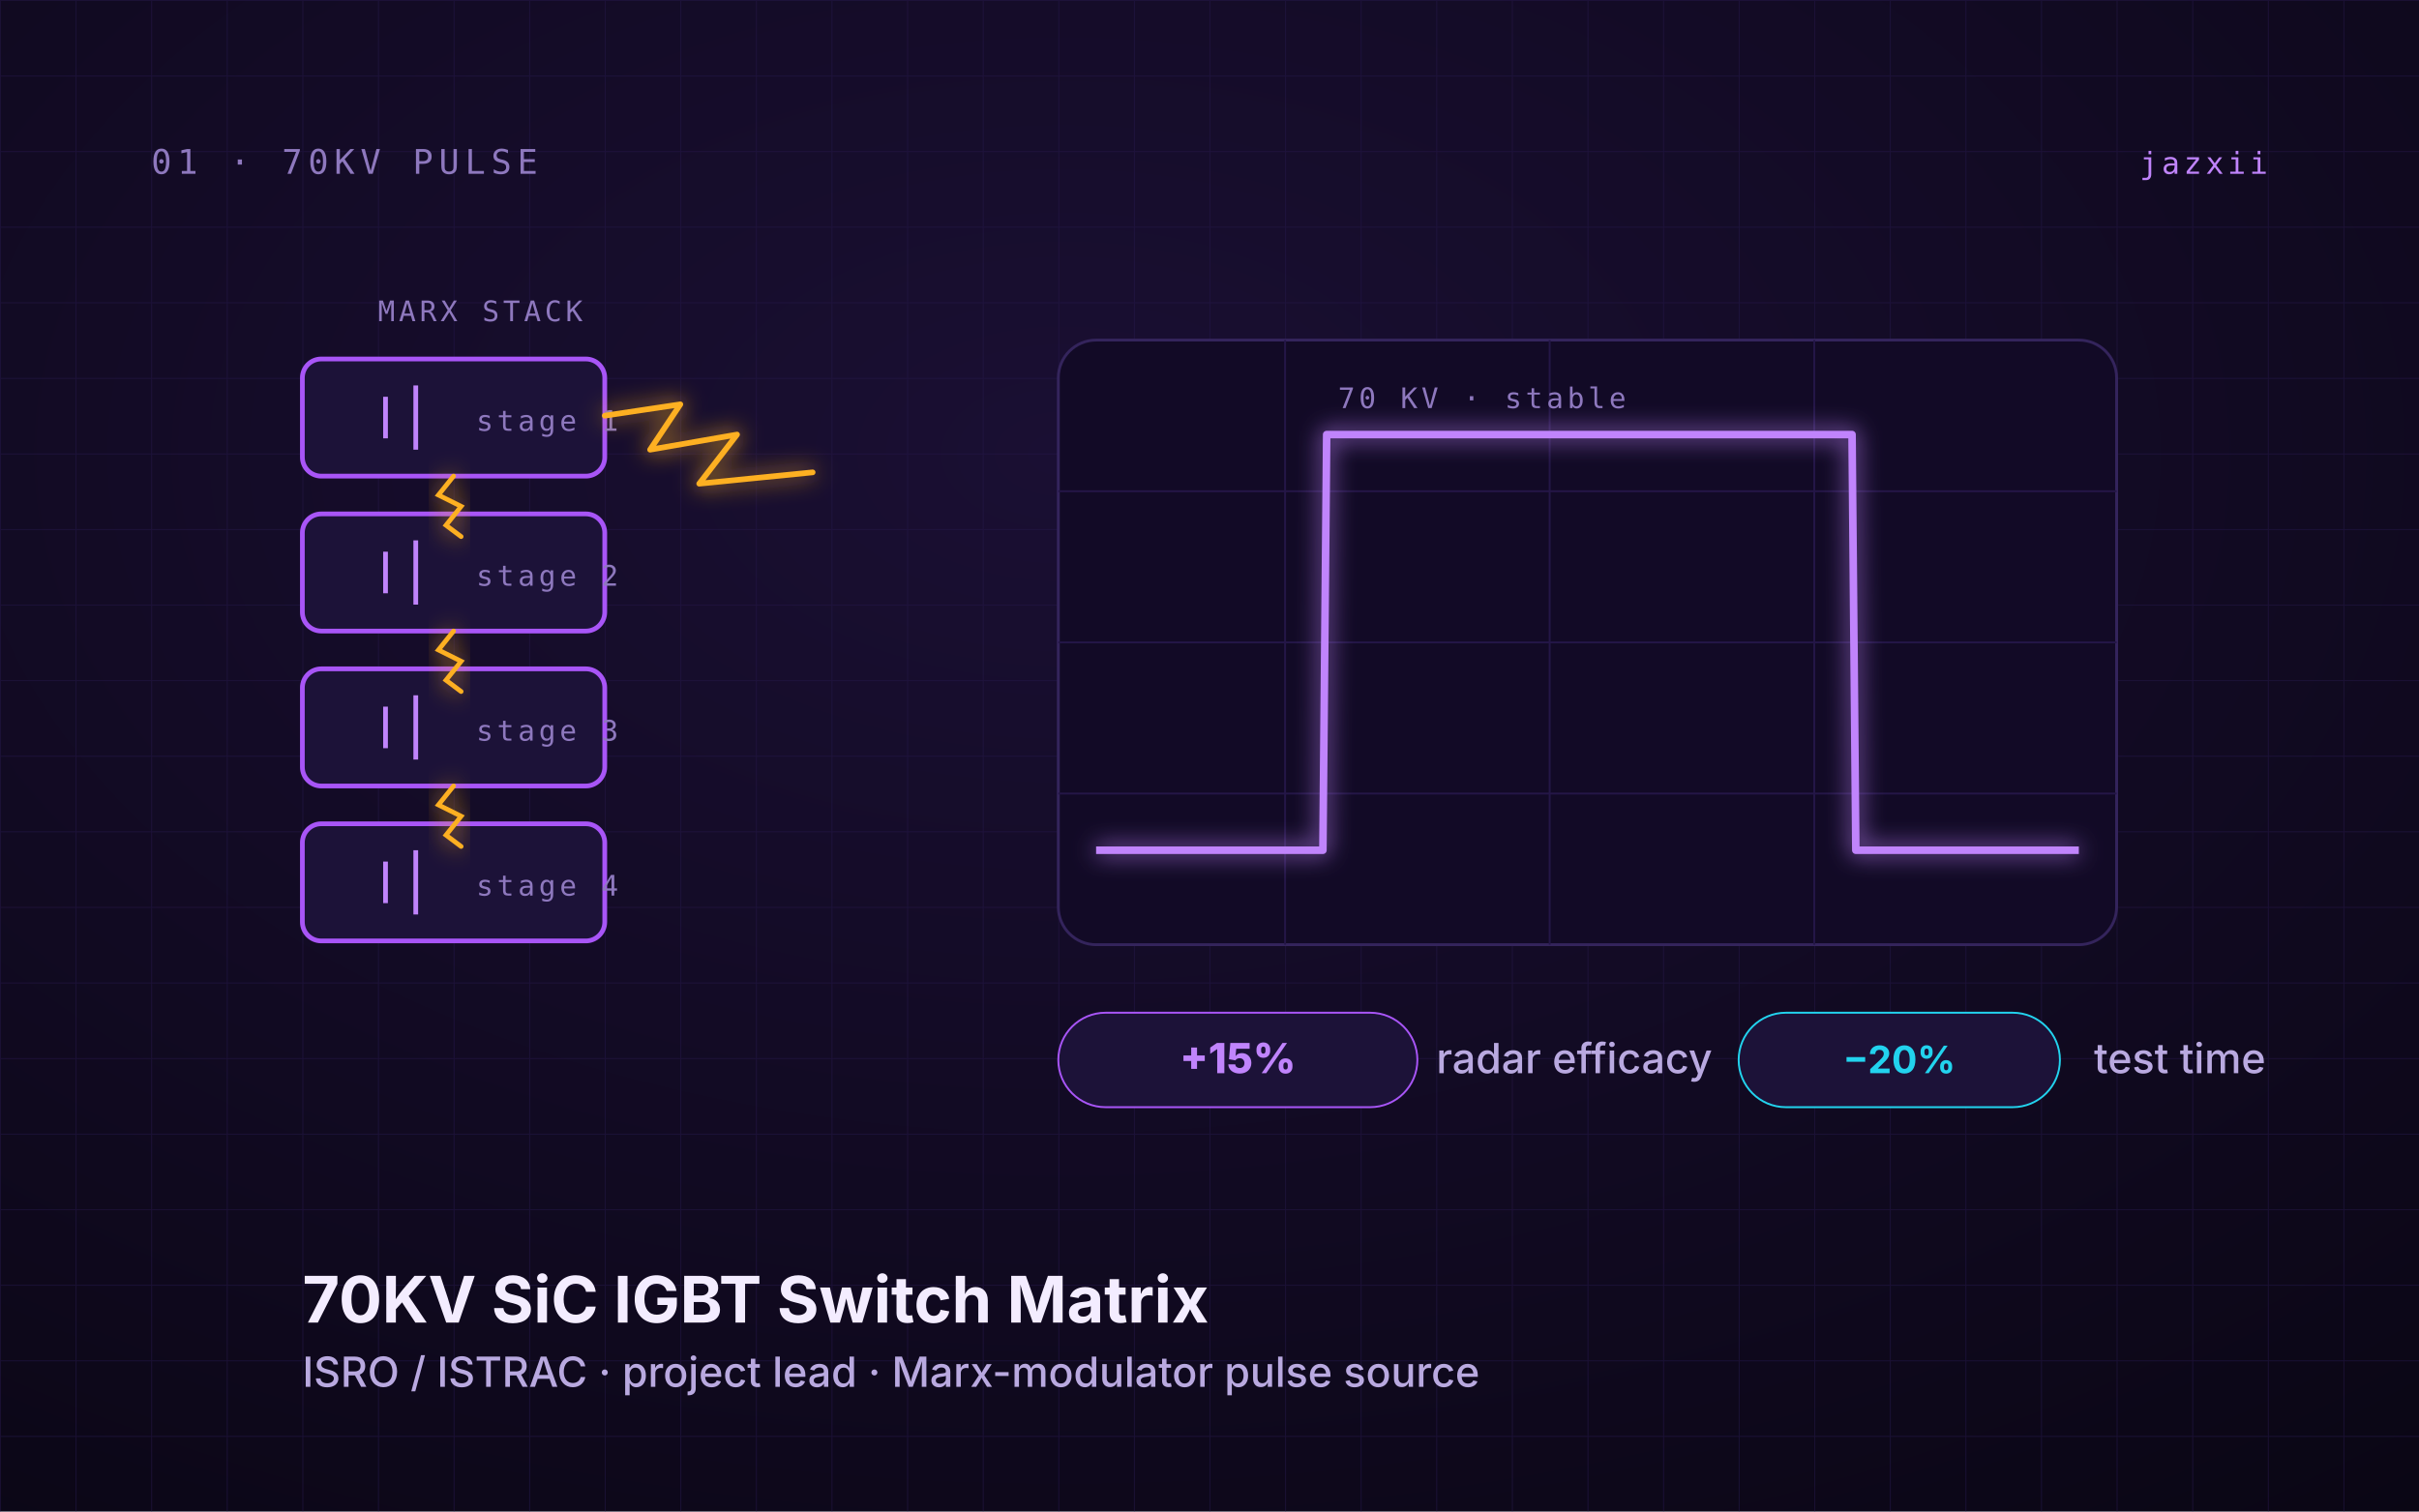
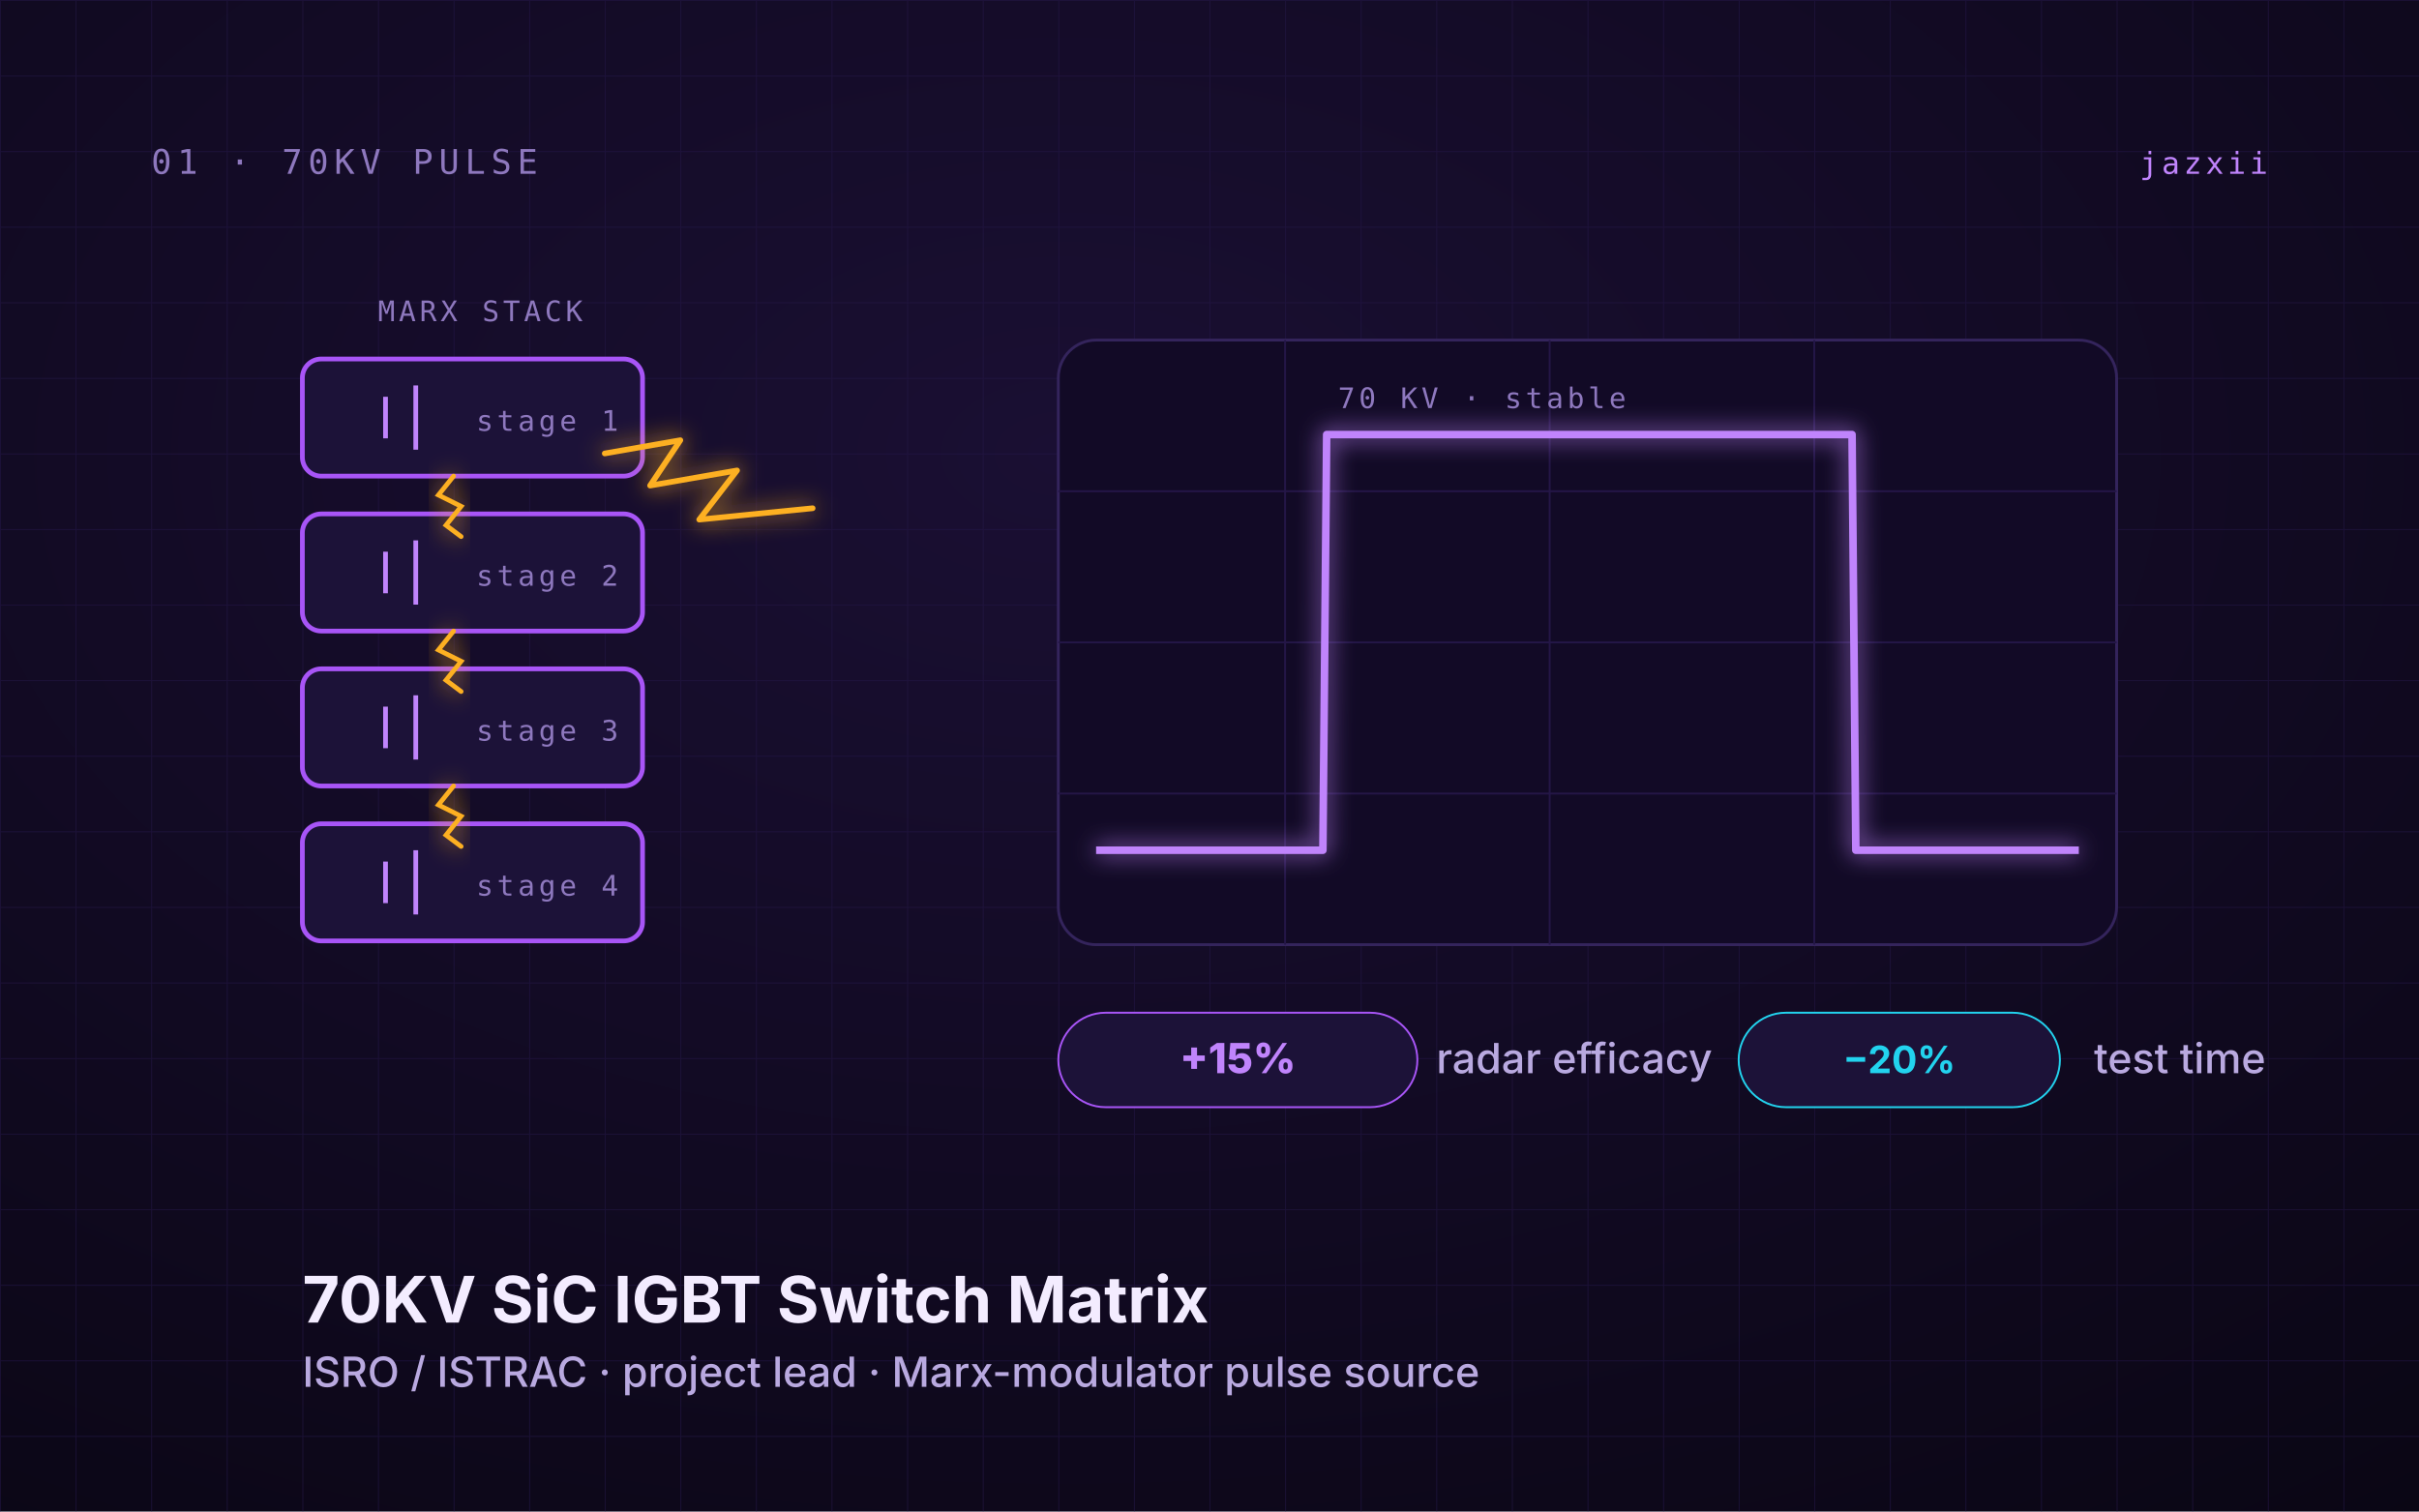
<svg xmlns="http://www.w3.org/2000/svg" viewBox="0 0 1280 800" width="1280" height="800" role="img" aria-labelledby="it1 id1">
  <defs>
    <radialGradient id="ibg1" cx="44%" cy="30%" r="90%">
      <stop offset="0%" stop-color="#1A0F33" />
      <stop offset="100%" stop-color="#0A0614" />
    </radialGradient>
    <pattern id="ig1" width="40" height="40" patternUnits="userSpaceOnUse">
      <path d="M40 0H0V40" fill="none" stroke="#241647" stroke-width="1" opacity="0.55" />
    </pattern>
    <filter id="glow" x="-40%" y="-40%" width="180%" height="180%">
      <feGaussianBlur stdDeviation="6" result="b" />
      <feMerge>
        <feMergeNode in="b" />
        <feMergeNode in="SourceGraphic" />
      </feMerge>
    </filter>
    <style>
      .eye{font-family:'JetBrains Mono','SF Mono',ui-monospace,monospace;font-size:18px;letter-spacing:3px;fill:#8E78BE}
      .tag{font-family:'JetBrains Mono','SF Mono',ui-monospace,monospace;font-size:16px;letter-spacing:2px;fill:#C084FC}
      .h{font-family:'Inter','Helvetica Neue',Arial,sans-serif;font-weight:700;fill:#F3ECFF}
      .sub{font-family:'Inter','Helvetica Neue',Arial,sans-serif;font-weight:500;font-size:22px;fill:#B9A9E0}
      .lab{font-family:'JetBrains Mono','SF Mono',ui-monospace,monospace;font-size:15px;letter-spacing:2px;fill:#8E78BE}
      .big{font-family:'Inter','Helvetica Neue',Arial,sans-serif;font-weight:800;fill:#C084FC}
    </style>
  </defs>
  <rect width="1280" height="800" fill="url(#ibg1)" />
  <rect width="1280" height="800" fill="url(#ig1)" />
  <text x="80" y="92" class="eye">01 · 70KV PULSE</text>
  <text x="1200" y="92" class="tag" text-anchor="end">jazxii</text>
  <text x="200" y="170" class="lab">MARX STACK</text>
  <g stroke="#A855F7" stroke-width="2.5" fill="none">
    <g transform="translate(160,190)">
-       <rect width="160" height="62" rx="10" fill="#1C1238" />
+       <rect width="180" height="62" rx="10" fill="#1C1238" />
      <line x1="44" y1="20" x2="44" y2="42" stroke="#C084FC" />
      <line x1="60" y1="14" x2="60" y2="48" stroke="#C084FC" />
      <text x="92" y="38" class="lab" stroke="none" fill="#B9A9E0">stage 1</text>
    </g>
    <g transform="translate(160,272)">
-       <rect width="160" height="62" rx="10" fill="#1C1238" />
+       <rect width="180" height="62" rx="10" fill="#1C1238" />
      <line x1="44" y1="20" x2="44" y2="42" stroke="#C084FC" />
      <line x1="60" y1="14" x2="60" y2="48" stroke="#C084FC" />
      <text x="92" y="38" class="lab" stroke="none" fill="#B9A9E0">stage 2</text>
    </g>
    <g transform="translate(160,354)">
-       <rect width="160" height="62" rx="10" fill="#1C1238" />
+       <rect width="180" height="62" rx="10" fill="#1C1238" />
      <line x1="44" y1="20" x2="44" y2="42" stroke="#C084FC" />
      <line x1="60" y1="14" x2="60" y2="48" stroke="#C084FC" />
      <text x="92" y="38" class="lab" stroke="none" fill="#B9A9E0">stage 3</text>
    </g>
    <g transform="translate(160,436)">
-       <rect width="160" height="62" rx="10" fill="#1C1238" />
+       <rect width="180" height="62" rx="10" fill="#1C1238" />
      <line x1="44" y1="20" x2="44" y2="42" stroke="#C084FC" />
      <line x1="60" y1="14" x2="60" y2="48" stroke="#C084FC" />
      <text x="92" y="38" class="lab" stroke="none" fill="#B9A9E0">stage 4</text>
    </g>
  </g>
  <g stroke="#FDB022" stroke-width="2.5" fill="none" stroke-linecap="round" filter="url(#glow)">
    <path d="M240 252 l-8 10 12 6 -8 10 8 6" />
    <path d="M240 334 l-8 10 12 6 -8 10 8 6" />
    <path d="M240 416 l-8 10 12 6 -8 10 8 6" />
  </g>
-   <path d="M320 220 l40 -6 -16 24 46 -8 -20 26 60 -6" fill="none" stroke="#FDB022" stroke-width="3" stroke-linecap="round" stroke-linejoin="round" filter="url(#glow)" />
+   <path d="M320 240 l40 -7 -16 24 46 -8 -20 26 60 -6" fill="none" stroke="#FDB022" stroke-width="3" stroke-linecap="round" stroke-linejoin="round" filter="url(#glow)" />
  <rect x="560" y="180" width="560" height="320" rx="20" fill="#120A26" stroke="#34245C" stroke-width="1.5" />
  <g stroke="#241647" stroke-width="1">
    <line x1="560" y1="260" x2="1120" y2="260" />
    <line x1="560" y1="340" x2="1120" y2="340" />
    <line x1="560" y1="420" x2="1120" y2="420" />
    <line x1="680" y1="180" x2="680" y2="500" />
    <line x1="820" y1="180" x2="820" y2="500" />
    <line x1="960" y1="180" x2="960" y2="500" />
  </g>
  <path d="M580 450 L700 450 L702 230 L980 230 L982 450 L1100 450" fill="none" stroke="#C084FC" stroke-width="4" stroke-linejoin="round" filter="url(#glow)" />
  <text x="708" y="216" class="lab" fill="#C084FC">70 KV · stable</text>
  <g transform="translate(560,536)">
    <rect width="190" height="50" rx="25" fill="#1C1238" stroke="#A855F7" />
    <text x="95" y="32" class="big" font-size="22" text-anchor="middle">+15%</text>
    <text x="200" y="32" class="sub" font-size="18">radar efficacy</text>
    <rect x="360" width="170" height="50" rx="25" fill="#1C1238" stroke="#22D3EE" />
    <text x="445" y="32" font-size="20" fill="#22D3EE" text-anchor="middle" font-family="'Inter',sans-serif" font-weight="700">−20%</text>
    <text x="548" y="32" class="sub" font-size="18">test time</text>
  </g>
  <text x="160" y="700" class="h" font-size="34">70KV SiC IGBT Switch Matrix</text>
  <text x="160" y="734" class="sub">ISRO / ISTRAC · project lead · Marx-modulator pulse source</text>
</svg>
